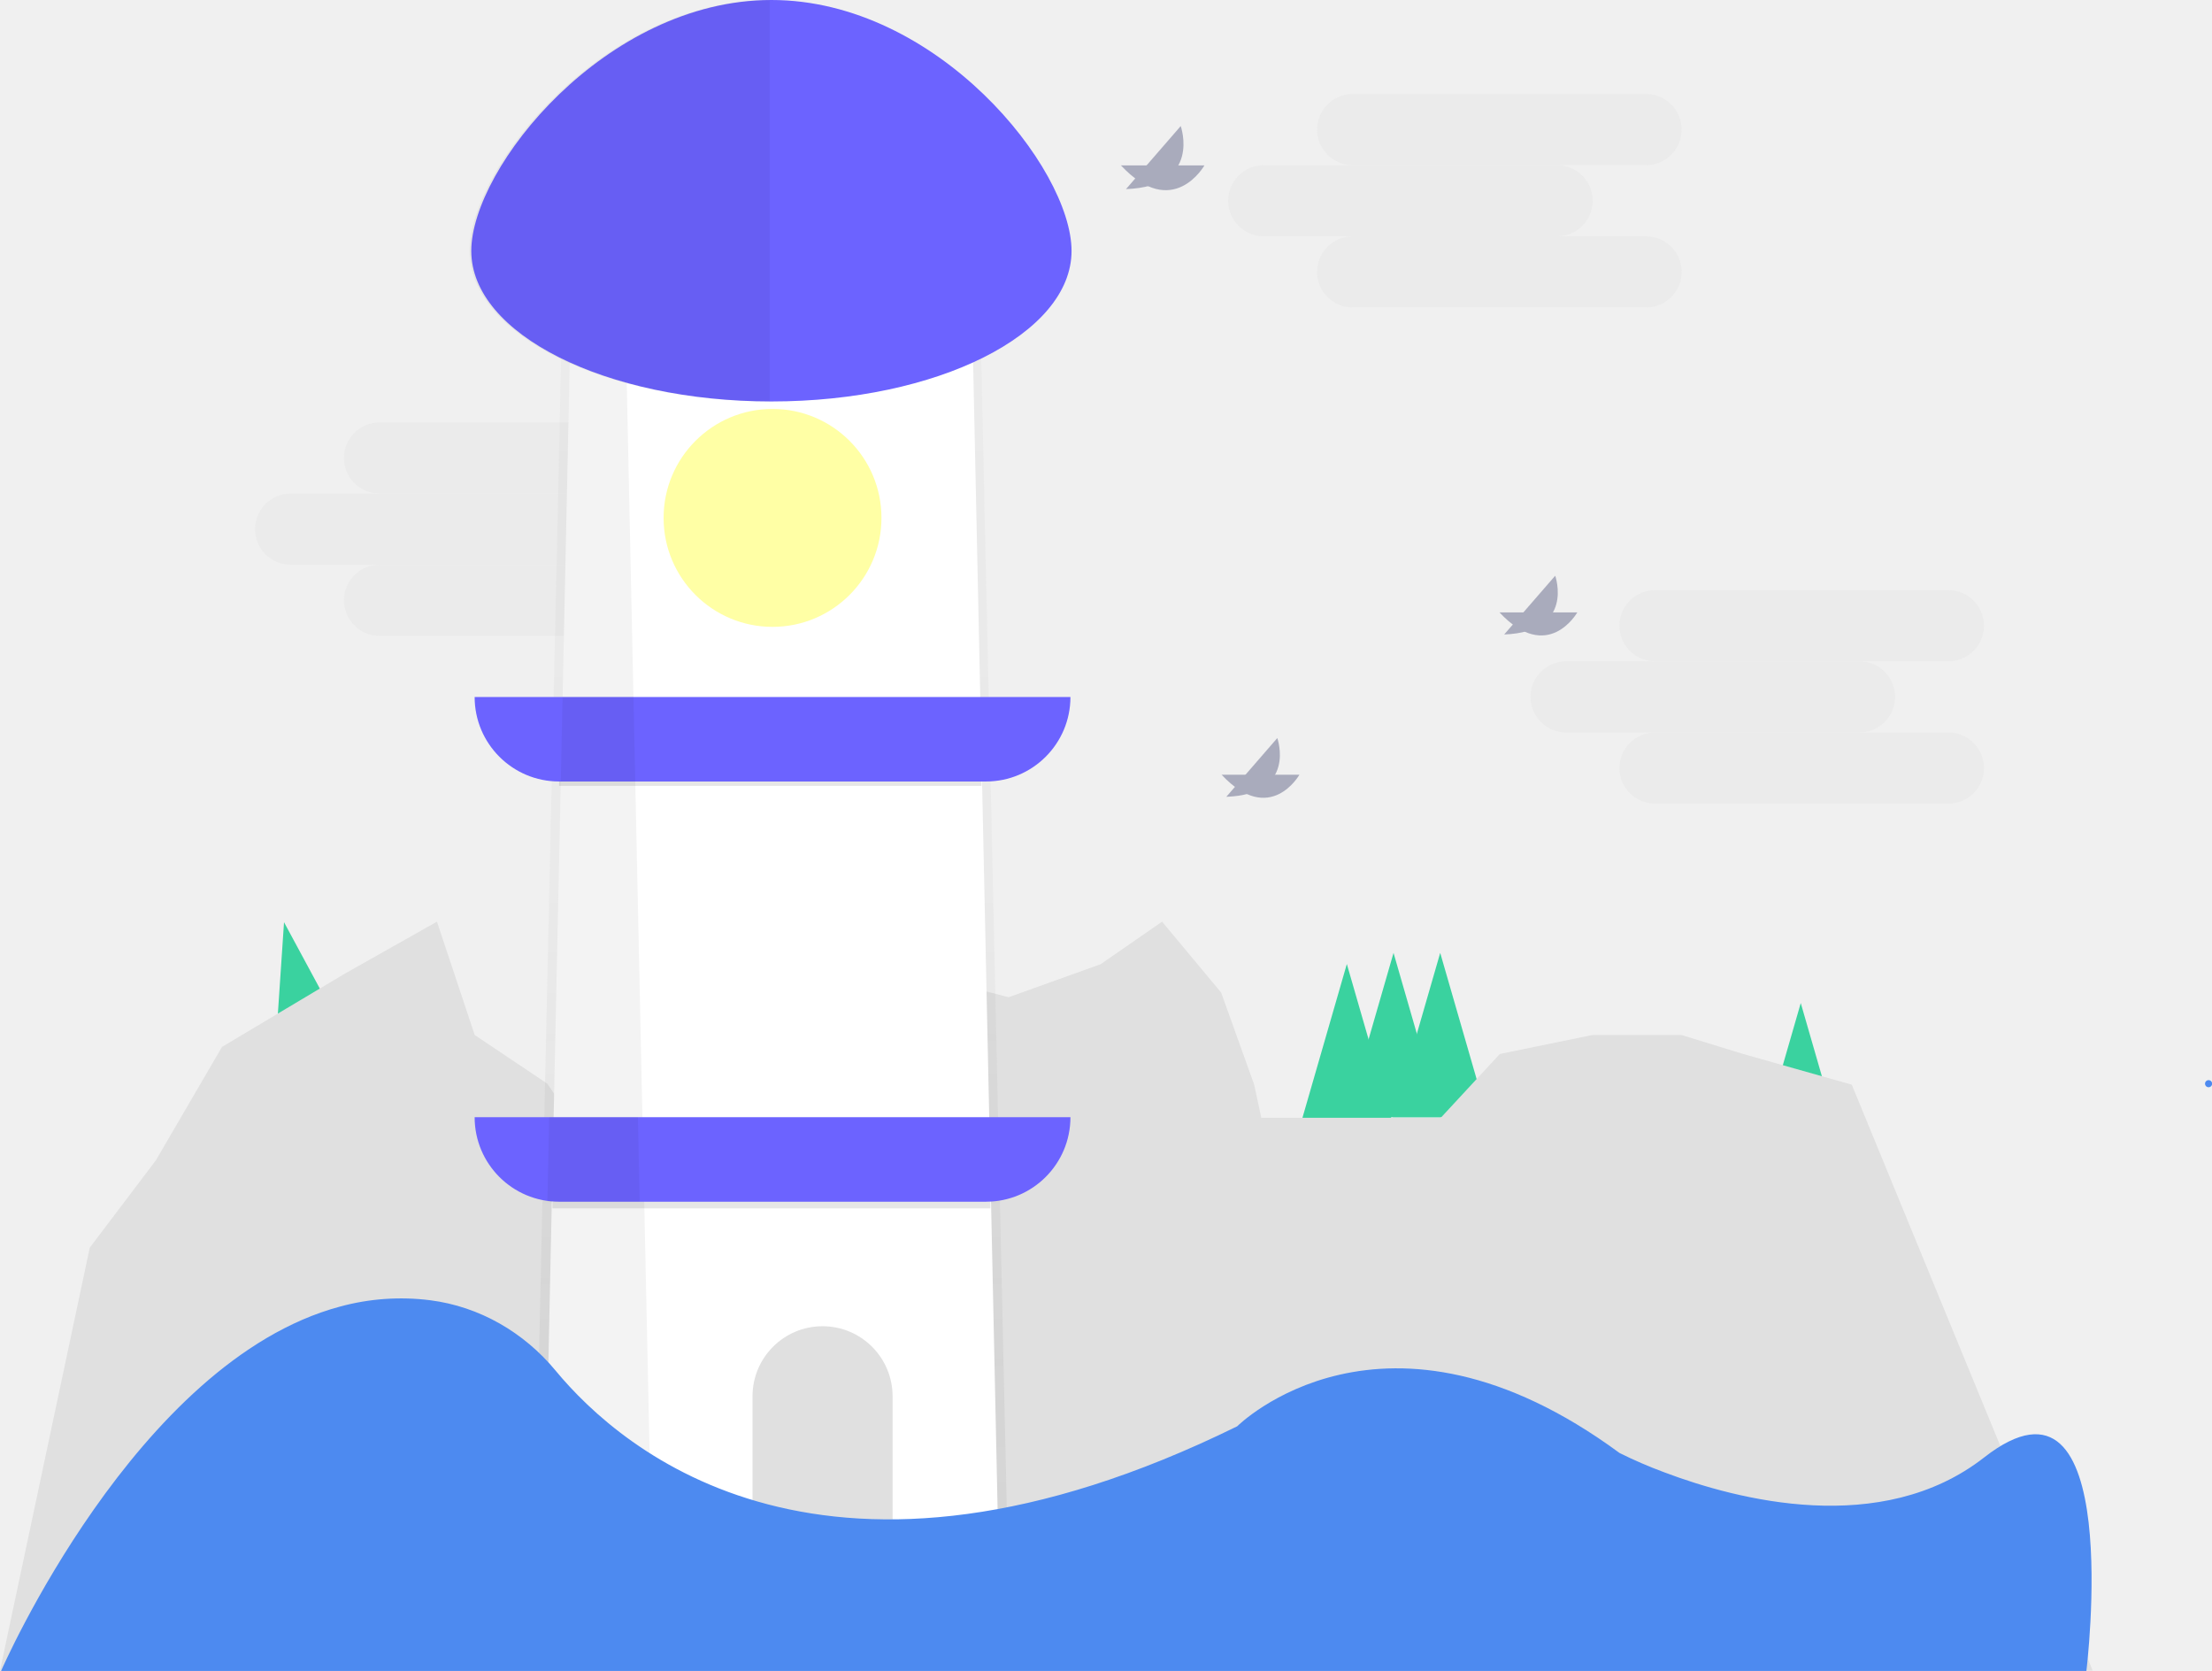
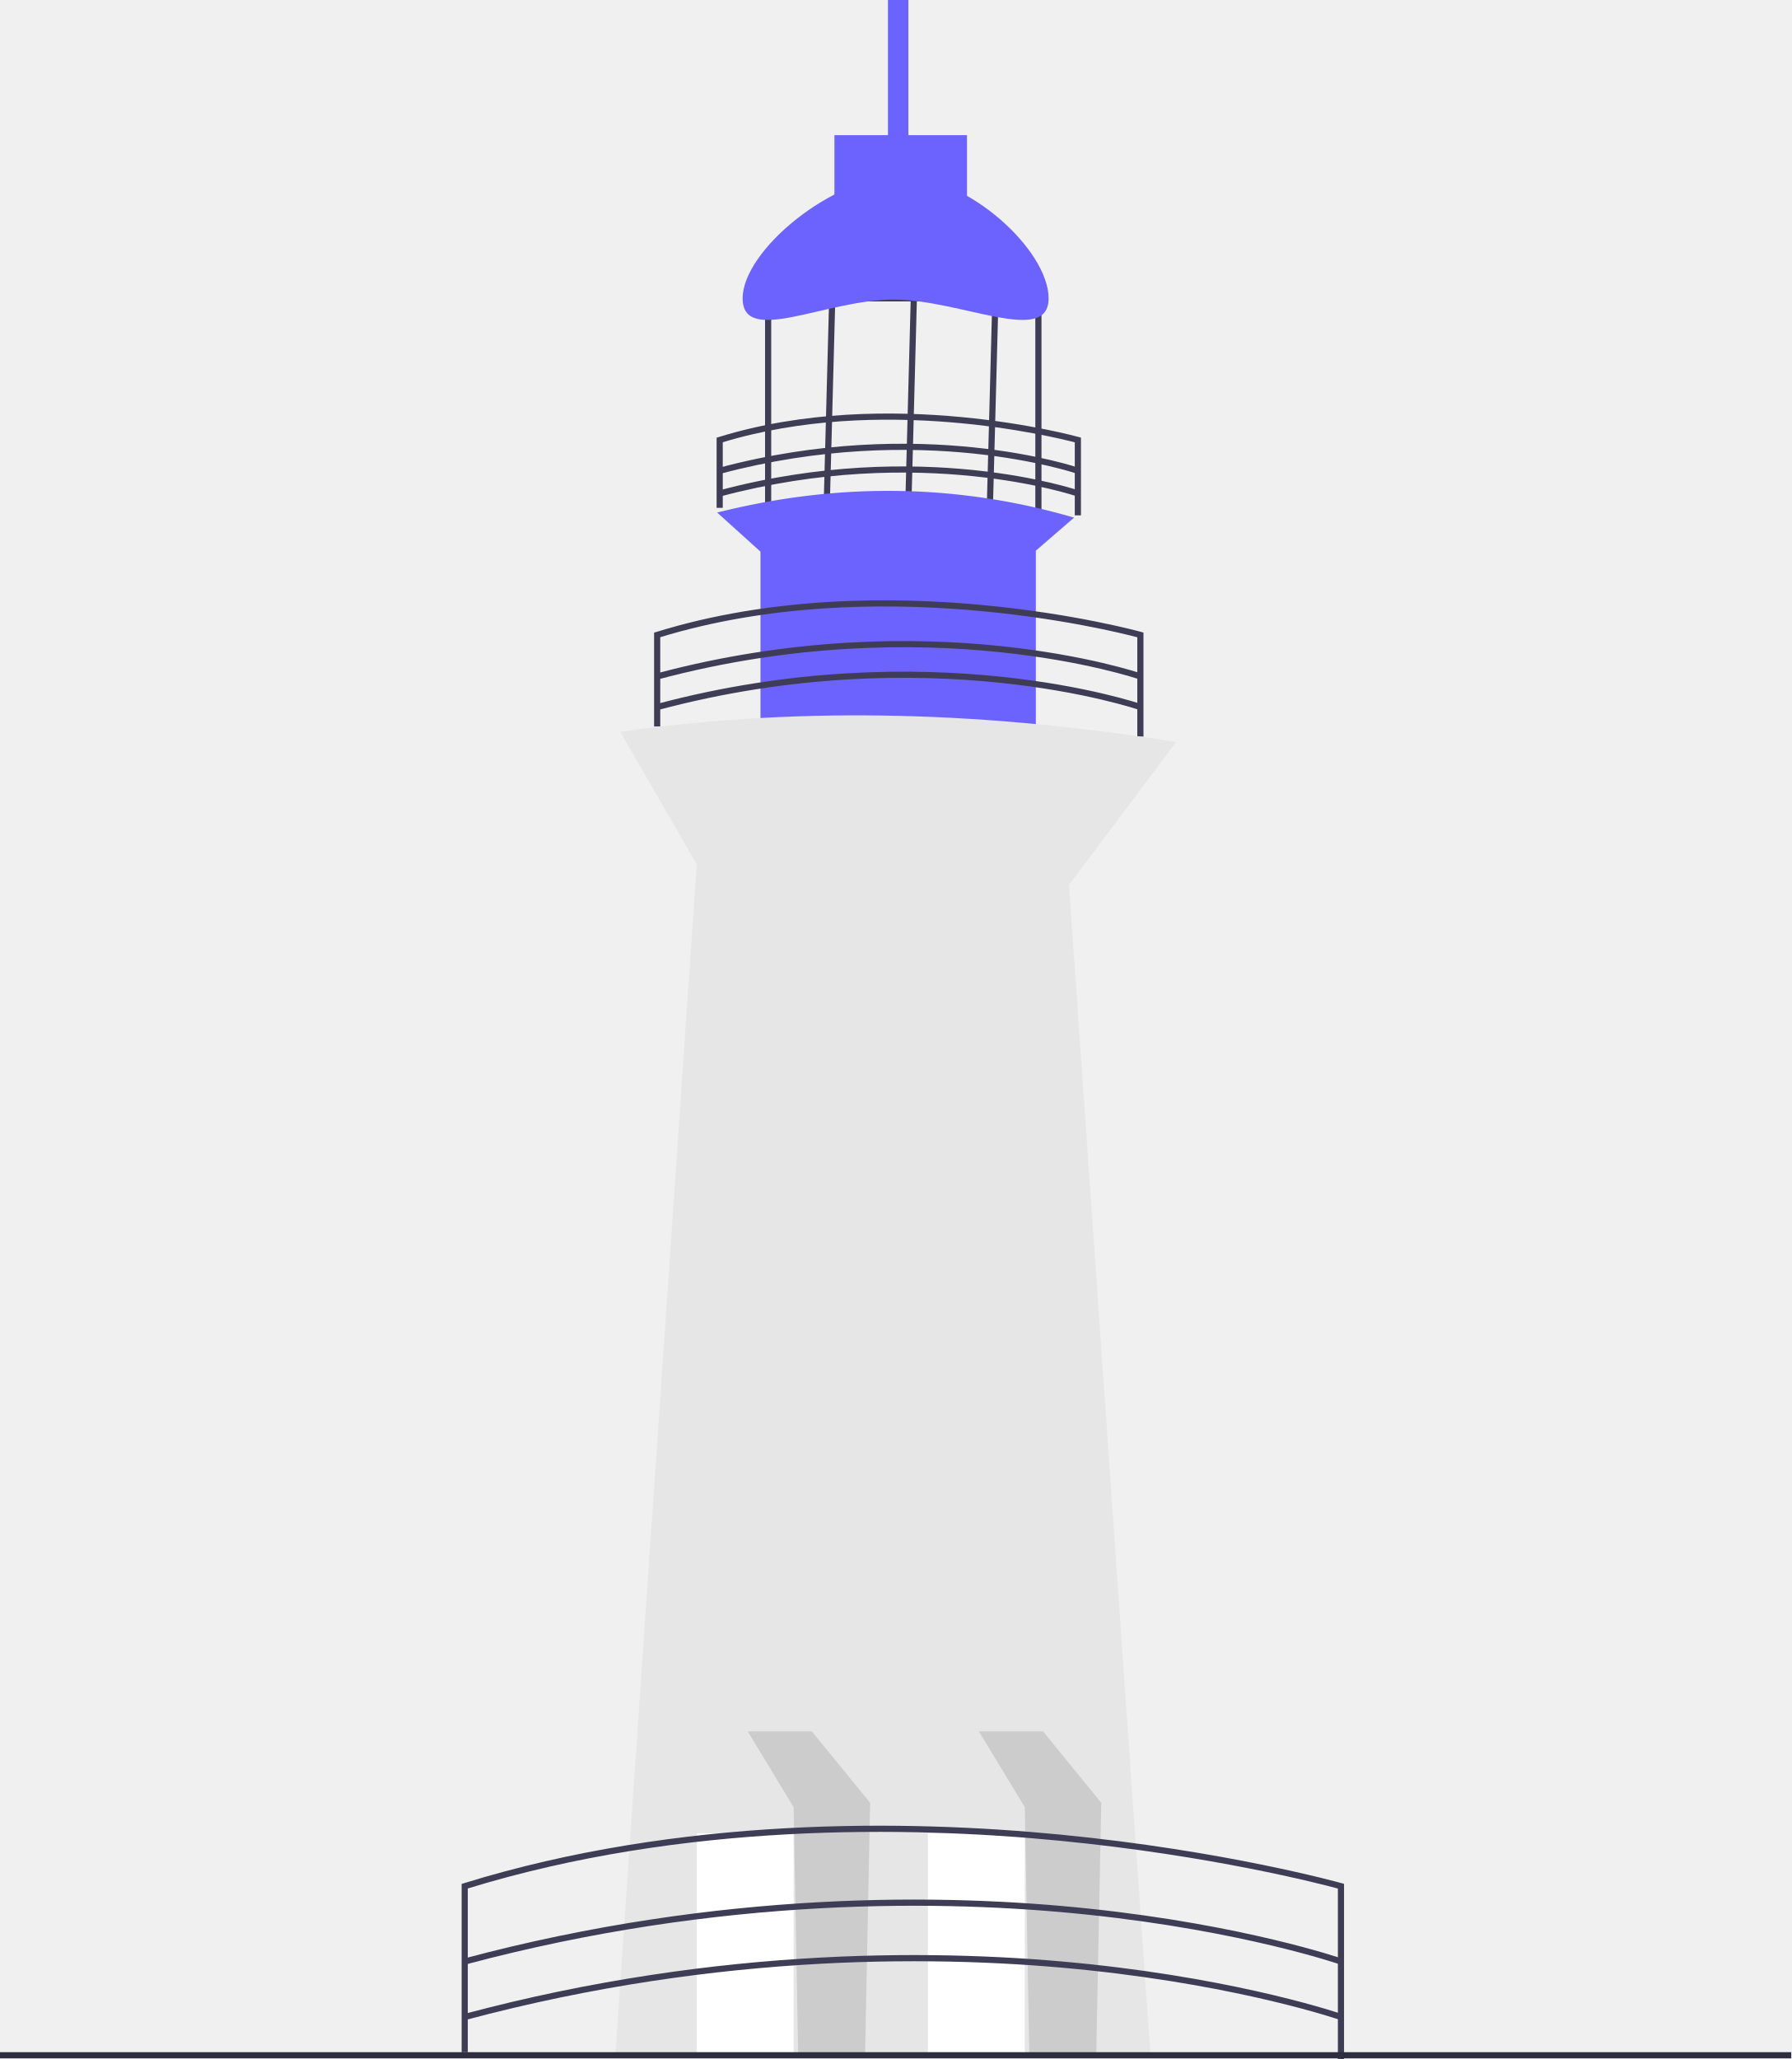
- <svg xmlns="http://www.w3.org/2000/svg" id="7ebc0697-1fab-4a5d-915f-811f2d1e4cf8" data-name="Layer 1" width="936.51" height="707.22" viewBox="0 0 936.51 707.22">
-   <defs>
-     <linearGradient id="c3b6ae59-f5c8-462f-a7a0-99e79fdd0e5d" x1="326.5" y1="672.4" x2="326.5" y2="143.43" gradientUnits="userSpaceOnUse">
-       <stop offset="0" stop-color="gray" stop-opacity="0.25" />
-       <stop offset="0.54" stop-color="gray" stop-opacity="0.12" />
-       <stop offset="1" stop-color="gray" stop-opacity="0.1" />
-     </linearGradient>
-   </defs>
-   <polygon points="570.22 408.02 580.26 442.79 590.3 477.56 570.22 477.56 550.14 477.56 560.18 442.79 570.22 408.02" fill="#3ad29f" />
-   <polygon points="589.99 403.31 600.02 438.08 610.06 472.86 589.99 472.86 569.91 472.86 579.95 438.08 589.99 403.31" fill="#3ad29f" />
-   <polygon points="609.75 403.31 619.79 438.08 629.83 472.86 609.75 472.86 589.67 472.86 599.71 438.08 609.75 403.31" fill="#3ad29f" />
-   <polygon points="762.4 424.54 772.44 459.31 782.48 494.09 762.4 494.09 742.32 494.09 752.36 459.31 762.4 424.54" fill="#3ad29f" />
-   <polygon points="120.25 390.33 137.44 422.18 154.63 454.03 135.02 458.29 115.4 462.56 117.82 426.44 120.25 390.33" fill="#3ad29f" />
-   <polygon points="0 707.09 38 528.09 66 491.09 94 443.09 146 412.09 185 390.09 201 438.09 231.74 458.67 251 487.09 281 477.09 319 446.09 348 438.09 389 412.09 427 422.09 466 408.09 492 390.09 517 420.09 531 459.09 534 473.09 570 473.09 610 473.09 635 446.09 674 438.09 712 438.09 738 446.09 784 459.09 886 707.09 0 707.09" fill="#e0e0e0" />
-   <g opacity="0.3">
-     <rect x="145.62" y="178.78" width="154.36" height="30.12" rx="15.06" ry="15.06" fill="#e0e0e0" />
-     <rect x="107.97" y="208.9" width="154.36" height="30.12" rx="15.06" ry="15.06" fill="#e0e0e0" />
-     <rect x="145.62" y="239.02" width="154.36" height="30.12" rx="15.06" ry="15.06" fill="#e0e0e0" />
+ <svg xmlns="http://www.w3.org/2000/svg" id="uuid-4b8eeeb4-1fe7-44b9-925c-a34eda7e8e2a" width="581.177" height="668" viewBox="0 0 581.177 668">
+   <path d="M248.226,95.789h89.689v73.144h-89.689V95.789Zm87.689,2h-85.689v69.144h85.689V97.789Z" fill="#3f3d56" />
+   <rect x="286.818" y="130.99" width="70.426" height="2" transform="translate(181.51 450.3906) rotate(-88.47361)" fill="#3f3d56" />
+   <rect x="260.346" y="130.99" width="70.426" height="2" transform="translate(155.743 423.9278) rotate(-88.47361)" fill="#3f3d56" />
+   <rect x="233.873" y="130.99" width="70.426" height="2" transform="translate(129.976 397.4651) rotate(-88.47361)" fill="#3f3d56" />
+   <path d="M348.721,167.19h2v-25.205l-.728-.206c-.61-.173-61.653-17.054-116.781,.007l-.705,.218v22.759h2v-21.283c51.125-15.539,107.204-1.807,114.213,.028v23.682Z" fill="#3f3d56" />
+   <path d="M233.766,153.698c64.822-17.314,115.124-.197,115.625-.022l.66-1.888c-.506-.177-51.354-17.502-116.801-.022l.516,1.933Z" fill="#3f3d56" />
+   <path d="M233.766,161.056c64.822-17.315,115.124-.197,115.625-.022l.66-1.888c-.506-.177-51.354-17.502-116.801-.022l.516,1.933Z" fill="#3f3d56" />
+   <path d="M246.744,244.868h89.344v-66.207l12.409-10.728c-38.147-11.127-76.762-11.432-115.816-1.655l14.063,12.695v65.894Z" fill="#6c63ff" />
+   <path d="M369.005,238.97h2v-33.74l-.728-.206c-.822-.232-83.075-22.977-157.349,.007l-.705,.218v30.446h2v-28.97c69.794-21.312,146.504-2.161,154.781,.027v32.218Z" fill="#3f3d56" />
+   <path d="M213.482,220.43c87.564-23.39,155.517-.259,156.193-.022l.66-1.888c-.682-.239-69.179-23.578-157.369-.022l.516,1.933Z" fill="#3f3d56" />
+   <path d="M213.482,230.357c87.567-23.39,155.516-.259,156.193-.022l.66-1.888c-.682-.238-69.179-23.578-157.37-.022l.517,1.933Z" fill="#3f3d56" />
+   <path d="M240.953,96.789c0,15.534,27.01,.404,48.94,.404s50.331,15.13,50.331-.404-26.051-39.708-47.981-39.708c-21.93,0-51.29,24.174-51.29,39.708Z" fill="#6c63ff" />
+   <rect x="270.734" y="43.845" width="43.017" height="23.163" transform="translate(584.4863 110.8524) rotate(-180)" fill="#6c63ff" />
+   <rect x="288.107" y="0" width="6.618" height="47.981" transform="translate(582.8318 47.9809) rotate(-180)" fill="#6c63ff" />
+   <path d="M199.59,667.596h173.724l-26.472-380.538,34.745-46.326c-59.188-9.469-119.141-12.022-180.342-3.309l24.818,43.017-26.472,387.156Z" fill="#e6e6e6" />
+   <g>
+     <rect x="226.063" y="594.798" width="31.436" height="72.799" transform="translate(483.5609 1262.394) rotate(-180)" fill="#fff" />
+     <polyline points="280.662 667.596 282.316 584.871 263.406 561.707 242.608 561.707 257.498 586.29 258.979 666.782" fill="#ccc" />
  </g>
-   <g opacity="0.5">
-     <polygon points="427 672.4 226 672.4 237.77 143.43 415.23 143.43 427 672.4" fill="url(#c3b6ae59-f5c8-462f-a7a0-99e79fdd0e5d)" />
+   <g>
+     <rect x="301.063" y="594.798" width="31.436" height="72.799" transform="translate(633.5609 1262.394) rotate(-180)" fill="#fff" />
+     <polyline points="355.662 667.596 357.316 584.871 338.406 561.707 317.608 561.707 332.498 586.29 333.979 666.782" fill="#ccc" />
  </g>
-   <polygon points="423.08 672.4 230.13 672.4 241.42 143.43 411.78 143.43 423.08 672.4" fill="#fff" />
-   <g opacity="0.05">
-     <polygon points="276.25 672.4 230.13 672.4 241.42 143.43 264.95 143.43 276.25 672.4" />
-   </g>
-   <path d="M200.95,472.86H453.2a0,0,0,0,1,0,0v0a35.77,35.77,0,0,1-35.77,35.77H236.72a35.77,35.77,0,0,1-35.77-35.77v0a0,0,0,0,1,0,0Z" fill="#6c63ff" />
-   <path d="M200.95,295H453.2a0,0,0,0,1,0,0v0a35.77,35.77,0,0,1-35.77,35.77H236.72A35.77,35.77,0,0,1,200.95,295v0A0,0,0,0,1,200.95,295Z" fill="#6c63ff" />
-   <circle cx="327.07" cy="219.2" r="46.12" fill="#ffffa5" />
-   <rect x="233.89" y="508.62" width="185.42" height="2.82" opacity="0.1" />
-   <rect x="236.72" y="330.73" width="178.83" height="1.88" opacity="0.1" />
-   <path d="M510.37,768.79h-59.3V687.37a29.65,29.65,0,0,1,29.65-29.65h0a29.66,29.66,0,0,1,29.65,29.65Z" transform="translate(-132.47 -96.39)" fill="#e0e0e0" />
-   <path d="M1015.8,803.61H132.93s57-131,143.4-154.18a98.17,98.17,0,0,1,38.27-2.71c20.84,2.65,39.69,13.58,53.08,29.77C396,710.73,482.73,785.34,656.26,700.08c0,0,62.12-62.12,161.89,11.29a191.58,191.58,0,0,0,19,8.2c30.61,11.57,91.84,27.69,135.37-6.32C1032.75,666.19,1015.8,803.61,1015.8,803.61Z" transform="translate(-132.47 -96.39)" fill="#4d8af0" />
-   <g opacity="0.3">
-     <rect x="557.62" y="39.78" width="154.36" height="30.12" rx="15.06" ry="15.06" fill="#e0e0e0" />
-     <rect x="519.97" y="69.9" width="154.36" height="30.12" rx="15.06" ry="15.06" fill="#e0e0e0" />
-     <rect x="557.62" y="100.02" width="154.36" height="30.12" rx="15.06" ry="15.06" fill="#e0e0e0" />
-   </g>
-   <g opacity="0.3">
-     <rect x="685.62" y="249.78" width="154.36" height="30.12" rx="15.06" ry="15.06" fill="#e0e0e0" />
-     <rect x="647.97" y="279.9" width="154.36" height="30.12" rx="15.06" ry="15.06" fill="#e0e0e0" />
-     <rect x="685.62" y="310.02" width="154.36" height="30.12" rx="15.06" ry="15.06" fill="#e0e0e0" />
-   </g>
-   <g opacity="0.3">
-     <path d="M767.32,355.59h32.94S787.85,377.55,767.32,355.59Z" transform="translate(-132.47 -96.39)" fill="#030b44" />
-     <path d="M769.31,364.93l21.6-24.87S799.35,363.83,769.31,364.93Z" transform="translate(-132.47 -96.39)" fill="#030b44" />
-   </g>
-   <g opacity="0.3">
-     <path d="M649.67,424.3h32.94S670.2,446.26,649.67,424.3Z" transform="translate(-132.47 -96.39)" fill="#030b44" />
-     <path d="M651.66,433.64l21.59-24.87S681.7,432.54,651.66,433.64Z" transform="translate(-132.47 -96.39)" fill="#030b44" />
-   </g>
-   <g opacity="0.3">
-     <path d="M607.06,166.4h35.33S629.08,190,607.06,166.4Z" transform="translate(-132.47 -96.39)" fill="#030b44" />
-     <path d="M609.19,176.43l23.17-26.69S641.42,175.24,609.19,176.43Z" transform="translate(-132.47 -96.39)" fill="#030b44" />
-   </g>
-   <g opacity="0.05">
-     <path d="M364.21,604.87c1,.09,2.05.14,3.09.14h36l-.76-35.76H365Z" transform="translate(-132.47 -96.39)" />
-   </g>
-   <g opacity="0.05">
-     <polygon points="268.19 294.97 238.19 294.97 237.42 330.73 268.95 330.73 268.19 294.97" />
-   </g>
-   <path d="M1067.53,556.56a1.5,1.5,0,0,0,0-3,1.5,1.5,0,0,0,0,3Z" transform="translate(-132.47 -96.39)" fill="#4d8af0" />
-   <path d="M586.14,202.6c0,35.19-56.89,63.71-127.07,63.71S332,237.79,332,202.6,388.89,96.39,459.07,96.39,586.14,167.42,586.14,202.6Z" transform="translate(-132.47 -96.39)" fill="#6c63ff" />
-   <g opacity="0.05">
-     <path d="M331.26,202.6c0,35.19,56.89,63.71,127.07,63.71V96.39C388.15,96.39,331.26,167.42,331.26,202.6Z" transform="translate(-132.47 -96.39)" />
-   </g>
+   <path d="M434.085,668h2v-56.821l-.728-.206c-.372-.105-37.849-10.585-91.428-15.784-49.46-4.8-123.17-5.956-193.443,15.791l-.705,.218v54.611h2v-53.135c69.744-21.424,142.841-20.26,191.955-15.494,49.305,4.784,84.887,14.043,90.349,15.519v55.302Z" fill="#3f3d56" />
+   <path d="M151.04,637.341c83.11-22.2,155.82-21.024,202.181-16.129,50.243,5.305,81.227,16,81.534,16.107l.66-1.888c-.309-.108-31.46-10.867-81.914-16.201-46.544-4.92-119.541-6.108-202.978,16.178l.516,1.933Z" fill="#3f3d56" />
+   <path d="M151.04,655.342c83.11-22.199,155.82-21.024,202.181-16.129,50.243,5.305,81.227,16,81.534,16.107l.66-1.888c-.309-.108-31.46-10.867-81.914-16.201-46.543-4.921-119.541-6.108-202.978,16.178l.516,1.933Z" fill="#3f3d56" />
+   <rect x="0" y="665.782" width="581.177" height="2" fill="#2f2e41" />
</svg>
